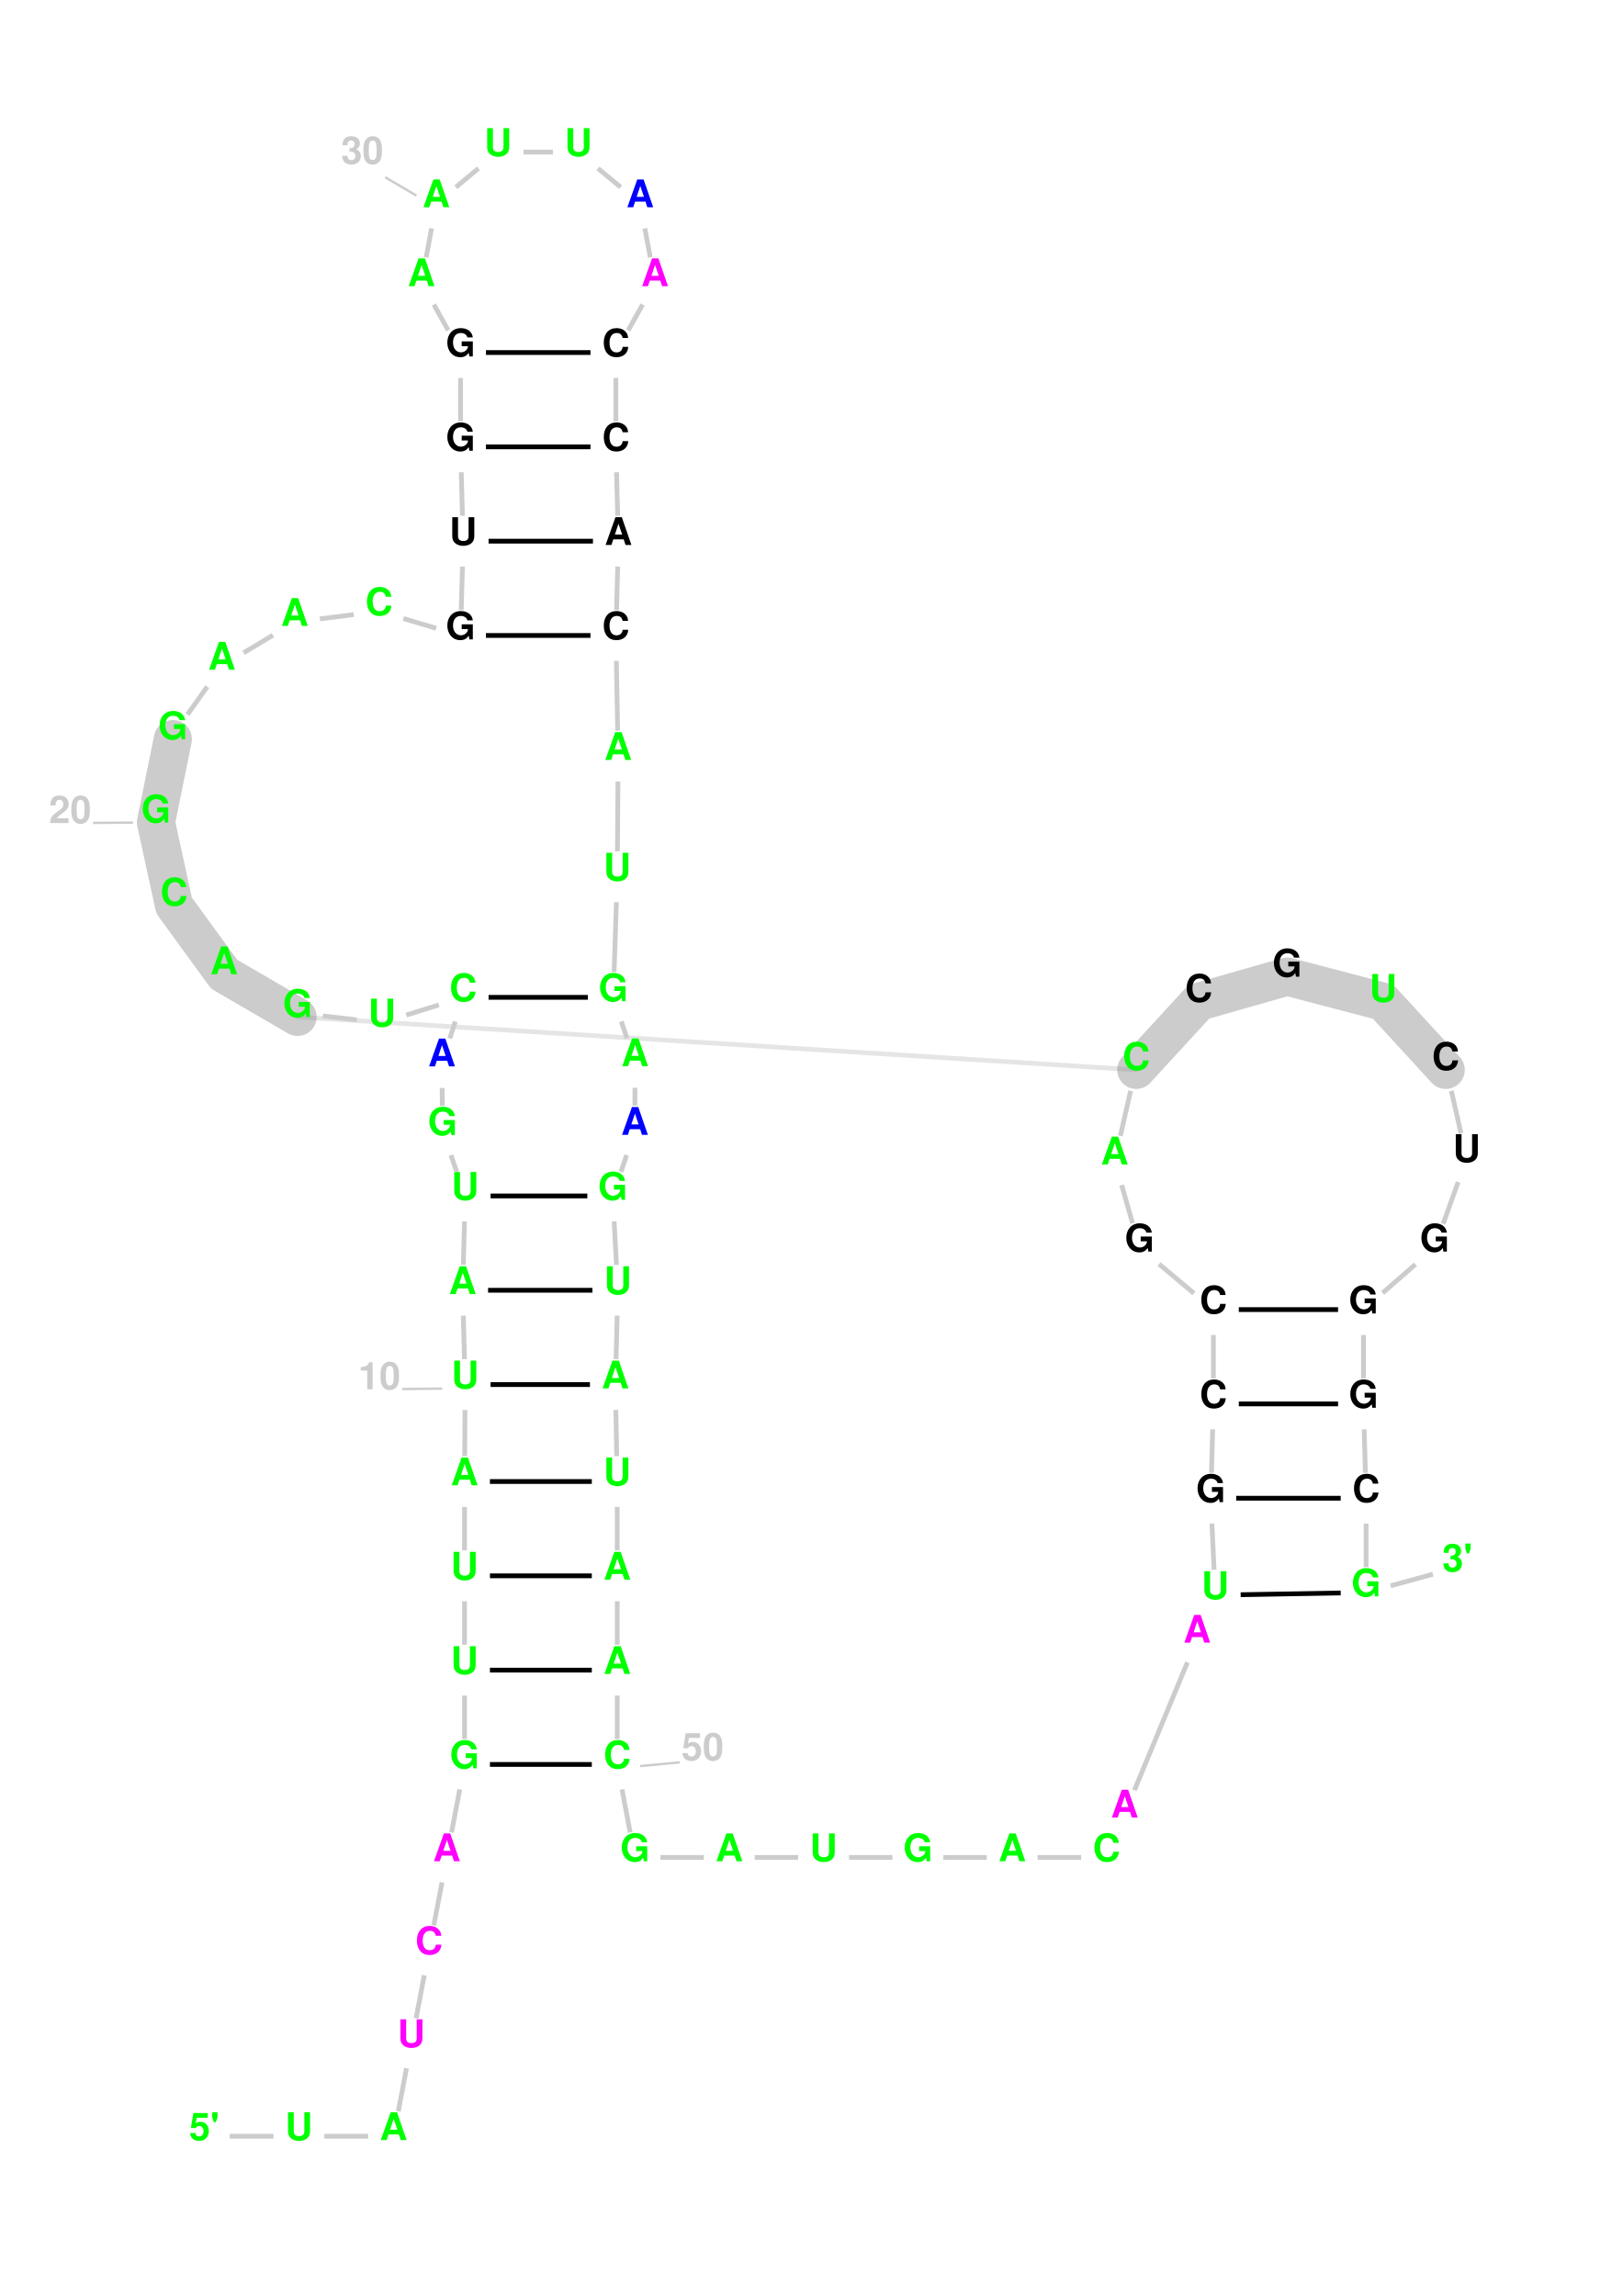
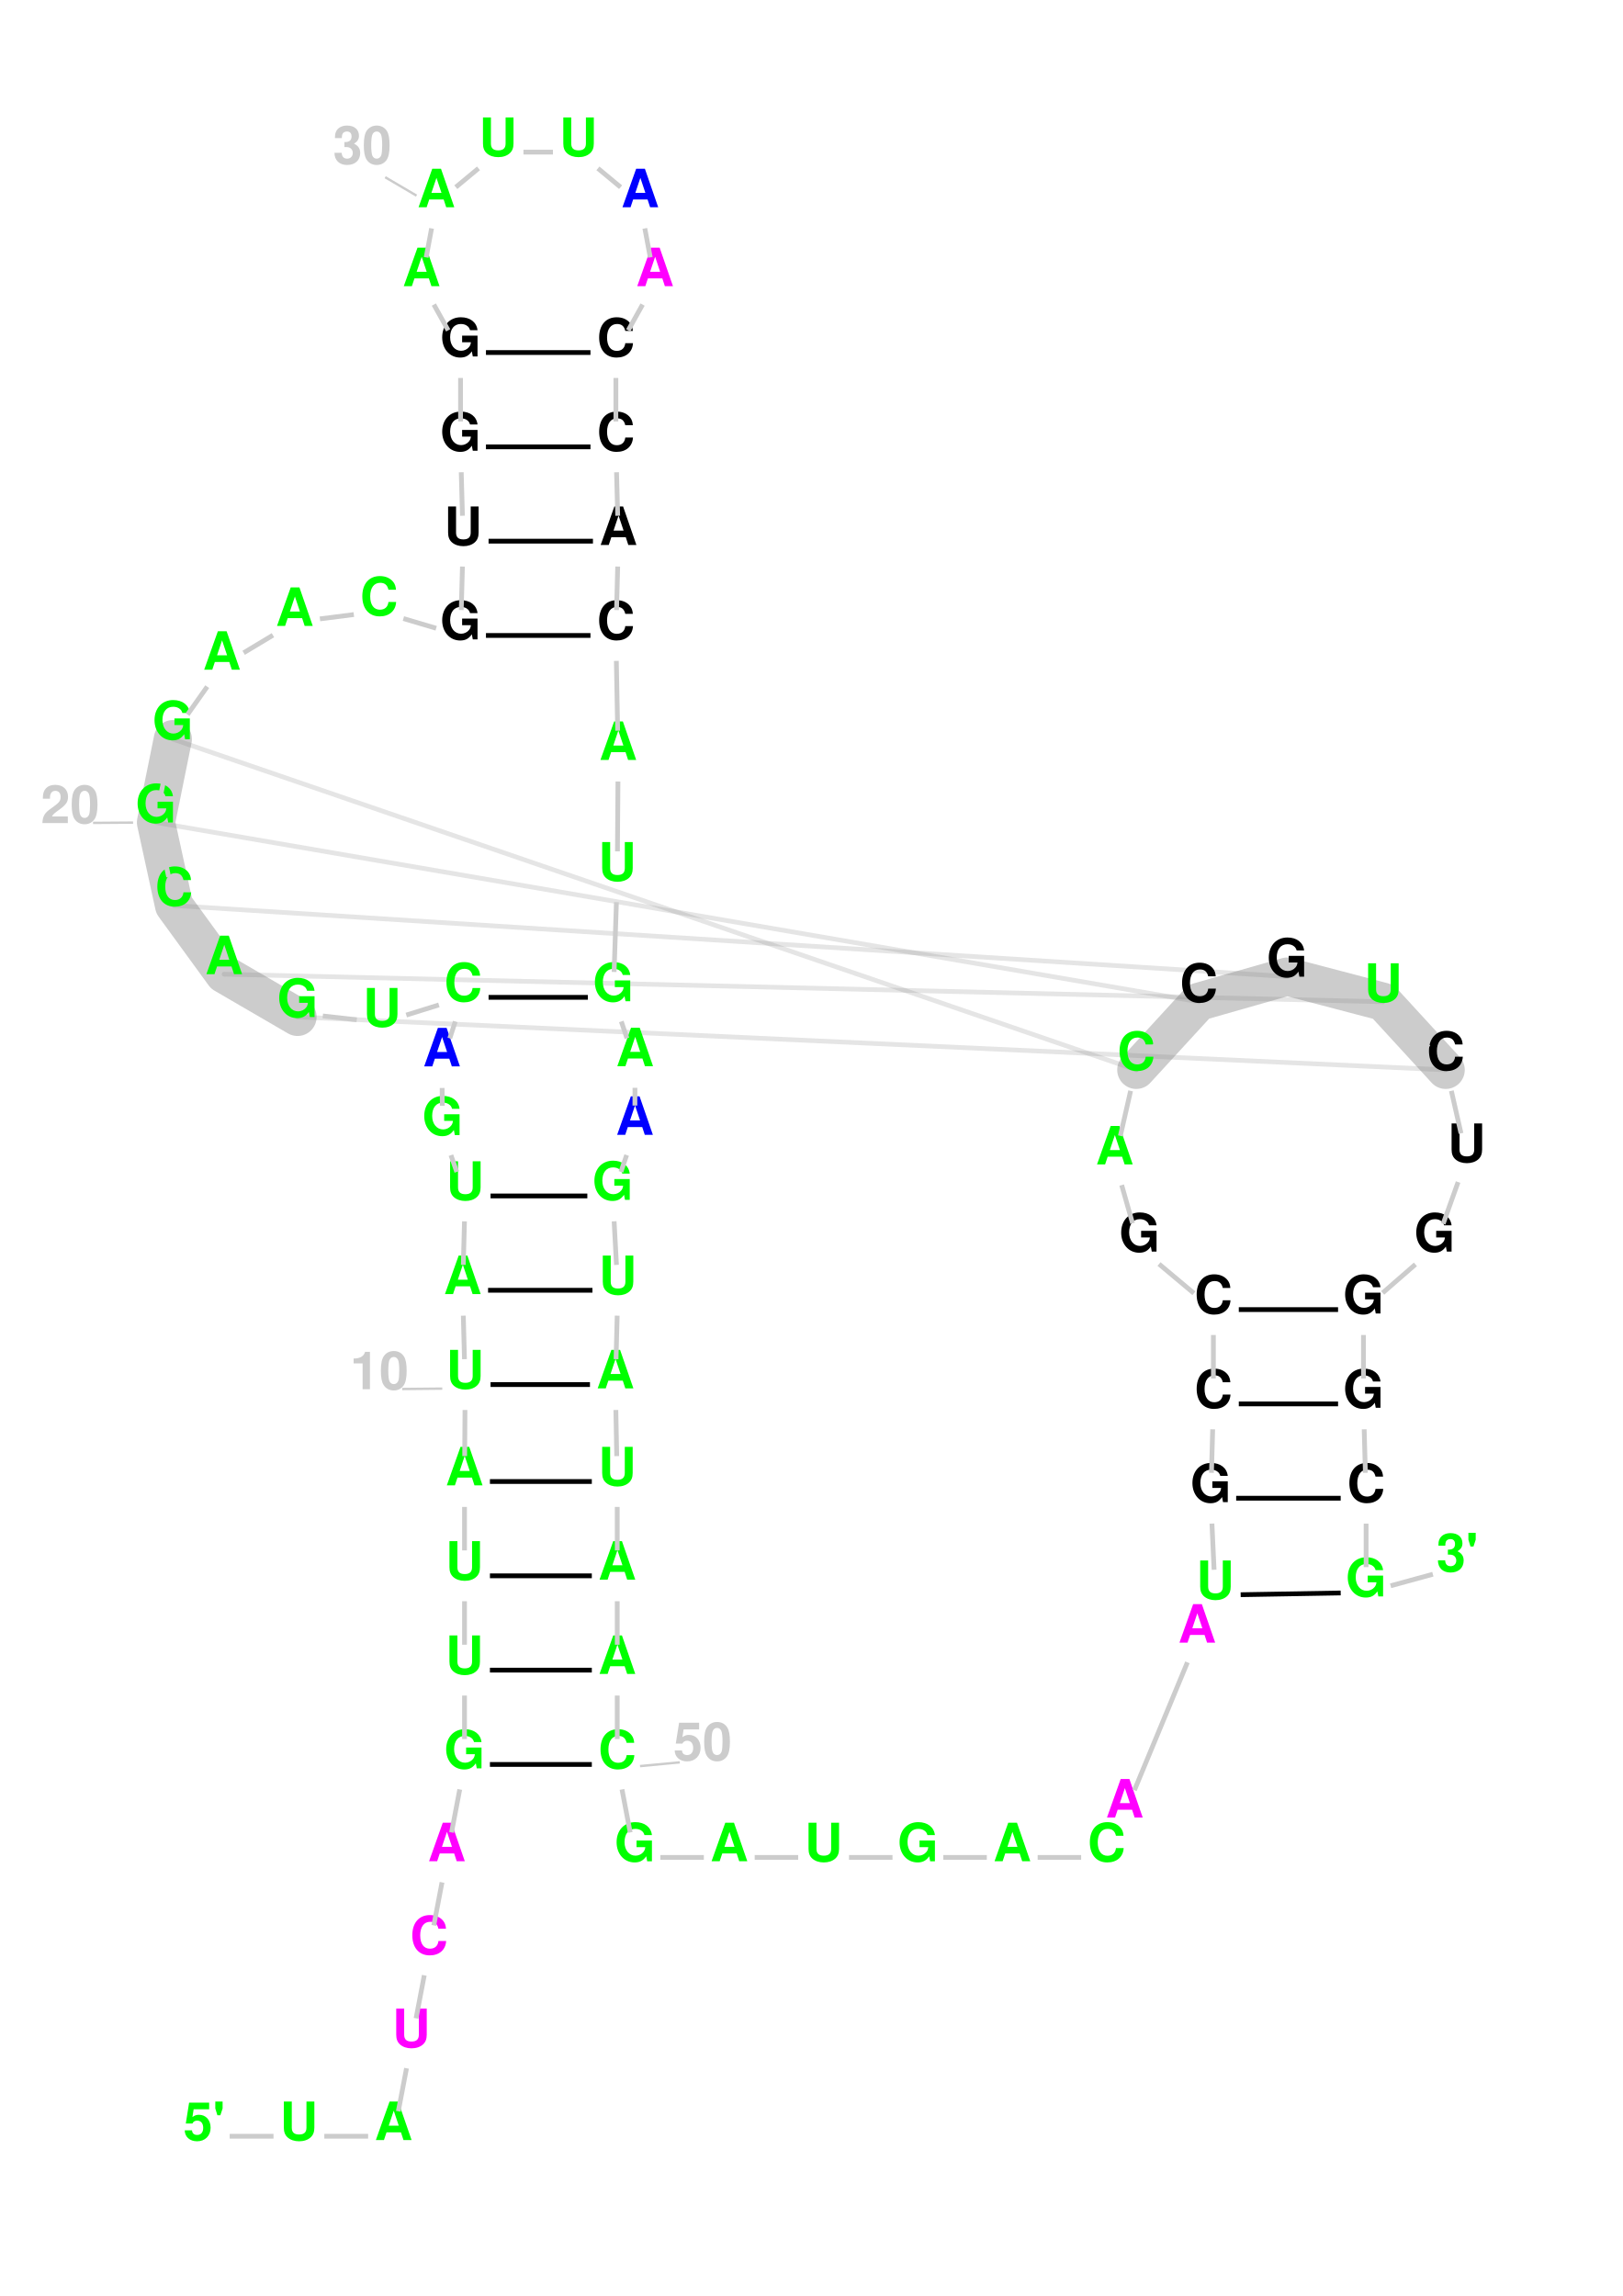
<svg xmlns="http://www.w3.org/2000/svg" width="520.209" height="736.178">
-   <g>
-     <style type="text/css">
+   <g id="r2dt-URS0000868535_32630-RF01750">
+     <g>
+       <style type="text/css">

- 
- circle.red {stroke: rgb(255, 0, 255); fill: none; }
- circle.green {stroke: rgb(0, 255, 0); fill: none; }
- circle.blue {stroke: rgb(0, 0, 255); fill: none; }
- circle.black {stroke: rgb(0, 0, 0); fill: none; }
- circle.gray {stroke: rgb(204, 204, 204); fill: none; }
- circle.brown {stroke: rgb(211.65, 104.55, 30.6); fill: none; }
- line.red {stroke: rgb(255, 0, 255); stroke-width: 1.528; }
- line.green {stroke: rgb(0, 255, 0); stroke-width: 1.528; }
- line.blue {stroke: rgb(0, 0, 255); stroke-width: 1.528; }
- line.black {stroke: rgb(0, 0, 0); stroke-width: 1.528; }
- line.gray {stroke: rgb(204, 204, 204); stroke-width: 1.528; }
- line.brown {stroke: rgb(211.65, 104.55, 30.6); stroke-width: 1.528; }
- line {stroke: rgb(0, 0, 0); }
- text.red {fill: rgb(255, 0, 255); font-size: 12.223px; font-weight: bold; font-family: Helvetica; }
- text.green {fill: rgb(0, 255, 0); font-size: 12.223px; font-weight: bold; font-family: Helvetica; }
- text.blue {fill: rgb(0, 0, 255); font-size: 12.223px; font-weight: bold; font-family: Helvetica; }
- text.black {fill: rgb(0, 0, 0); font-size: 12.223px; font-weight: bold; font-family: Helvetica; }
- text.gray {fill: rgb(204, 204, 204); font-size: 12.223px; font-weight: bold; font-family: Helvetica; }
- text.brown {fill: rgb(211.65, 104.55, 30.6); font-size: 12.223px; font-weight: bold; font-family: Helvetica; }
- text {fill: rgb(0, 0, 0); font-size: 12.223px; font-weight: bold; font-family: Helvetica; text-anchor: middle; alignment-baseline: middle; }
- 
- .pseudoknot_connection{stroke-linecap: round; stroke-opacity: 0.2; stroke-width: 1.5; }
- .pseudoknot_segment1{stroke-linecap: round; stroke-opacity: 0.4; stroke-width: 12.223; }
- .pseudoknot_segment2{stroke-linecap: round; stroke-opacity: 0.4; stroke-width: 12.223; }
- line.numbering-line{stroke: rgb(204, 204, 204); stroke-width: 0.764; }
- line.predicted{stroke: rgb(0, 0, 0); stroke-dasharray: 2; }
- polyline{fill: none; stroke-linejoin: round; }
- template{visibility: hidden; }
- text.numbering-label{fill: rgb(204, 204, 204); }
+ #r2dt-URS0000868535_32630-RF01750 circle.red{stroke: rgb(255, 0, 255); fill: none; }#r2dt-URS0000868535_32630-RF01750 circle.green{stroke: rgb(0, 255, 0); fill: none; }#r2dt-URS0000868535_32630-RF01750 circle.blue{stroke: rgb(0, 0, 255); fill: none; }#r2dt-URS0000868535_32630-RF01750 circle.black{stroke: rgb(0, 0, 0); fill: none; }#r2dt-URS0000868535_32630-RF01750 circle.gray{stroke: rgb(204, 204, 204); fill: none; }#r2dt-URS0000868535_32630-RF01750 circle.brown{stroke: rgb(211.65, 104.55, 30.6); fill: none; }#r2dt-URS0000868535_32630-RF01750 line.red{stroke: rgb(255, 0, 255); stroke-width: 1.528; }#r2dt-URS0000868535_32630-RF01750 line.green{stroke: rgb(0, 255, 0); stroke-width: 1.528; }#r2dt-URS0000868535_32630-RF01750 line.blue{stroke: rgb(0, 0, 255); stroke-width: 1.528; }#r2dt-URS0000868535_32630-RF01750 line.black{stroke: rgb(0, 0, 0); stroke-width: 1.528; }#r2dt-URS0000868535_32630-RF01750 line.gray{stroke: rgb(204, 204, 204); stroke-width: 1.528; }#r2dt-URS0000868535_32630-RF01750 line.brown{stroke: rgb(211.65, 104.55, 30.6); stroke-width: 1.528; }#r2dt-URS0000868535_32630-RF01750 line{stroke: rgb(0, 0, 0); }#r2dt-URS0000868535_32630-RF01750 text.red{fill: rgb(255, 0, 255); font-size: 16.925px; font-weight: bold; font-family: Helvetica; }#r2dt-URS0000868535_32630-RF01750 text.green{fill: rgb(0, 255, 0); font-size: 16.925px; font-weight: bold; font-family: Helvetica; }#r2dt-URS0000868535_32630-RF01750 text.blue{fill: rgb(0, 0, 255); font-size: 16.925px; font-weight: bold; font-family: Helvetica; }#r2dt-URS0000868535_32630-RF01750 text.black{fill: rgb(0, 0, 0); font-size: 16.925px; font-weight: bold; font-family: Helvetica; }#r2dt-URS0000868535_32630-RF01750 text.gray{fill: rgb(204, 204, 204); font-size: 16.925px; font-weight: bold; font-family: Helvetica; }#r2dt-URS0000868535_32630-RF01750 text.brown{fill: rgb(211.65, 104.55, 30.6); font-size: 16.925px; font-weight: bold; font-family: Helvetica; }#r2dt-URS0000868535_32630-RF01750 text{fill: rgb(0, 0, 0); font-size: 16.925px; font-weight: bold; font-family: Helvetica; text-anchor: middle; alignment-baseline: middle; }#r2dt-URS0000868535_32630-RF01750 .pseudoknot_connection{stroke-linecap: round; stroke-opacity: 0.2; stroke-width: 1.5; }#r2dt-URS0000868535_32630-RF01750 .pseudoknot_segment1{stroke-linecap: round; stroke-opacity: 0.4; stroke-width: 12.223; }#r2dt-URS0000868535_32630-RF01750 .pseudoknot_segment2{stroke-linecap: round; stroke-opacity: 0.4; stroke-width: 12.223; }#r2dt-URS0000868535_32630-RF01750 line.numbering-line{stroke: rgb(204, 204, 204); stroke-width: 0.764; }#r2dt-URS0000868535_32630-RF01750 line.predicted{stroke: rgb(0, 0, 0); stroke-dasharray: 2; }#r2dt-URS0000868535_32630-RF01750 polyline{fill: none; stroke-linejoin: round; }#r2dt-URS0000868535_32630-RF01750 template{visibility: hidden; }#r2dt-URS0000868535_32630-RF01750 text.numbering-label{fill: rgb(204, 204, 204); }

</style>
-   </g>
-   <g>
-     <polyline points="95.394 326.064, 71.839 312.36, 55.802 290.327, 50 263.701, 55.416 236.994" class="gray pseudoknot_segment1" stroke="gray" title="Pseudoknot 17:21--65:69(GACGG--CCGUC)" id="pn-17-21-65-69" />
-   </g>
-   <g>
-     <polyline points="364.289 343.043, 384.329 321.203, 412.649 313.123, 443.449 321.203, 463.489 343.043" class="gray pseudoknot_segment2" stroke="gray" title="Pseudoknot 17:21--65:69(GACGG--CCGUC)" id="pn-17-21-65-69" />
-   </g>
-   <g>
-     <polyline points="95.394 326.064, 364.289 343.043" class="gray pseudoknot_connection" stroke="gray" title="Pseudoknot 17:21--65:69(GACGG--CCGUC)" id="pn-17-21-65-69" />
-   </g>
-   <g>
-     <text x="65.489" y="686.178" class="green">5'</text>
-   </g>
-   <g>
-     <text x="95.83" y="686.178" class="green">U</text>
-   </g>
-   <g>
-     <text x="126.171" y="686.178" class="green">A</text>
-   </g>
-   <g>
-     <text x="131.859" y="656.375" class="red">U</text>
-   </g>
-   <g>
-     <text x="137.547" y="626.573" class="red">C</text>
-   </g>
-   <g>
-     <text x="143.236" y="596.77" class="red">A</text>
-   </g>
-   <g>
-     <text x="148.924" y="566.967" class="green">G</text>
-   </g>
-   <g>
-     <line x1="157.073" y1="565.744" x2="189.736" y2="565.744" class="black" />
-   </g>
-   <g>
-     <text x="148.924" y="536.727" class="green">U</text>
-   </g>
-   <g>
-     <line x1="157.073" y1="535.504" x2="189.736" y2="535.504" class="black" />
-   </g>
-   <g>
-     <text x="148.924" y="506.487" class="green">U</text>
-   </g>
-   <g>
-     <line x1="157.073" y1="505.264" x2="189.736" y2="505.264" class="black" />
-   </g>
-   <g>
-     <text x="148.924" y="476.247" class="green">A</text>
-   </g>
-   <g>
-     <line x1="157.073" y1="475.024" x2="189.736" y2="475.024" class="black" />
-   </g>
-   <g>
-     <text x="149.124" y="445.167" class="green">U</text>
-   </g>
-   <g>
-     <line x1="157.273" y1="443.944" x2="189.136" y2="443.944" class="black" />
-   </g>
-   <g>
-     <text x="121.624" y="445.436" class="numbering-label sequential">10</text>
-   </g>
-   <g>
-     <line x1="141.791" y1="445.238" x2="128.958" y2="445.364" class="numbering-line sequential" />
-   </g>
-   <g>
-     <text x="148.324" y="414.927" class="green">A</text>
-   </g>
-   <g>
-     <line x1="156.473" y1="413.704" x2="189.936" y2="413.704" class="black" />
-   </g>
-   <g>
-     <text x="149.124" y="384.687" class="green">U</text>
-   </g>
-   <g>
-     <line x1="157.273" y1="383.464" x2="188.296" y2="383.464" class="black" />
-   </g>
-   <g>
-     <text x="141.887" y="363.914" class="green">G</text>
-   </g>
-   <g>
-     <text x="141.667" y="341.918" class="blue">A</text>
-   </g>
-   <g>
-     <text x="148.488" y="321.005" class="green">C</text>
-   </g>
-   <g>
-     <line x1="156.637" y1="319.783" x2="188.459" y2="319.783" class="black" />
-   </g>
-   <g>
-     <text x="122.473" y="329.119" class="green">U</text>
-   </g>
-   <g>
-     <text x="95.394" y="326.064" class="green">G</text>
-   </g>
-   <g>
-     <text x="71.839" y="312.36" class="green">A</text>
-   </g>
-   <g>
-     <text x="55.802" y="290.327" class="green">C</text>
-   </g>
-   <g>
-     <text x="50" y="263.701" class="green">G</text>
-   </g>
-   <g>
-     <text x="22.499" y="263.9" class="numbering-label sequential">20</text>
-   </g>
-   <g>
-     <line x1="42.666" y1="263.754" x2="29.833" y2="263.847" class="numbering-line sequential" />
-   </g>
-   <g>
-     <text x="55.416" y="236.994" class="green">G</text>
-   </g>
-   <g>
-     <text x="71.132" y="214.731" class="green">A</text>
-   </g>
-   <g>
-     <text x="94.486" y="200.687" class="green">A</text>
-   </g>
-   <g>
-     <text x="121.518" y="197.241" class="green">C</text>
-   </g>
-   <g>
-     <text x="147.648" y="204.977" class="black">G</text>
-   </g>
-   <g>
-     <line x1="155.797" y1="203.755" x2="189.299" y2="203.755" class="black" />
-   </g>
-   <g>
-     <text x="148.488" y="174.737" class="black">U</text>
-   </g>
-   <g>
-     <line x1="156.637" y1="173.515" x2="190.099" y2="173.515" class="black" />
-   </g>
-   <g>
-     <text x="147.648" y="144.497" class="black">G</text>
-   </g>
-   <g>
-     <line x1="155.797" y1="143.275" x2="189.299" y2="143.275" class="black" />
-   </g>
-   <g>
-     <text x="147.648" y="114.257" class="black">G</text>
-   </g>
-   <g>
-     <line x1="155.797" y1="113.035" x2="189.299" y2="113.035" class="black" />
-   </g>
-   <g>
-     <text x="135.125" y="91.758" class="green">A</text>
-   </g>
-   <g>
-     <text x="139.862" y="66.448" class="green">A</text>
-   </g>
-   <g>
-     <text x="116.153" y="52.51" class="numbering-label sequential">30</text>
-   </g>
-   <g>
-     <line x1="133.539" y1="62.731" x2="123.487" y2="56.822" class="numbering-line sequential" />
-   </g>
-   <g>
-     <text x="159.673" y="50" class="green">U</text>
-   </g>
-   <g>
-     <text x="185.423" y="50" class="green">U</text>
-   </g>
-   <g>
-     <text x="205.234" y="66.448" class="blue">A</text>
-   </g>
-   <g>
-     <text x="209.971" y="91.758" class="red">A</text>
-   </g>
-   <g>
-     <text x="197.448" y="114.257" class="black">C</text>
-   </g>
-   <g>
-     <text x="197.448" y="144.497" class="black">C</text>
-   </g>
-   <g>
-     <text x="198.248" y="174.737" class="black">A</text>
-   </g>
-   <g>
-     <text x="197.448" y="204.977" class="black">C</text>
-   </g>
-   <g>
-     <text x="198.175" y="243.656" class="green">A</text>
-   </g>
-   <g>
-     <text x="197.895" y="282.341" class="green">U</text>
-   </g>
-   <g>
-     <text x="196.608" y="321.005" class="green">G</text>
-   </g>
-   <g>
-     <text x="203.583" y="341.866" class="green">A</text>
-   </g>
-   <g>
-     <text x="203.527" y="363.862" class="blue">A</text>
-   </g>
-   <g>
-     <text x="196.444" y="384.687" class="green">G</text>
-   </g>
-   <g>
-     <text x="198.084" y="414.927" class="green">U</text>
-   </g>
-   <g>
-     <text x="197.284" y="445.167" class="green">A</text>
-   </g>
-   <g>
-     <text x="197.884" y="476.247" class="green">U</text>
-   </g>
-   <g>
-     <text x="197.884" y="506.487" class="green">A</text>
-   </g>
-   <g>
-     <text x="197.884" y="536.727" class="green">A</text>
-   </g>
-   <g>
-     <text x="197.884" y="566.967" class="green">C</text>
-   </g>
-   <g>
-     <text x="225.264" y="564.378" class="numbering-label sequential">50</text>
-   </g>
-   <g>
-     <line x1="205.185" y1="566.276" x2="217.93" y2="565.071" class="numbering-line sequential" />
-   </g>
-   <g>
-     <text x="203.562" y="596.772" class="green">G</text>
-   </g>
-   <g>
-     <text x="233.802" y="596.772" class="green">A</text>
-   </g>
-   <g>
-     <text x="264.042" y="596.772" class="green">U</text>
-   </g>
-   <g>
-     <text x="294.282" y="596.772" class="green">G</text>
-   </g>
-   <g>
-     <text x="324.522" y="596.772" class="green">A</text>
-   </g>
-   <g>
-     <text x="354.762" y="596.772" class="green">C</text>
-   </g>
-   <g>
-     <text x="360.57" y="582.757" class="red">A</text>
-   </g>
-   <g>
-     <text x="383.801" y="526.698" class="red">A</text>
-   </g>
-   <g>
-     <text x="389.609" y="512.683" class="green">U</text>
-   </g>
-   <g>
-     <line x1="397.757" y1="511.319" x2="429.822" y2="510.762" class="black" />
-   </g>
-   <g>
-     <text x="388.169" y="481.603" class="black">G</text>
-   </g>
-   <g>
-     <line x1="396.318" y1="480.381" x2="429.821" y2="480.381" class="black" />
-   </g>
-   <g>
-     <text x="389.009" y="451.363" class="black">C</text>
-   </g>
-   <g>
-     <line x1="397.158" y1="450.141" x2="428.981" y2="450.141" class="black" />
-   </g>
-   <g>
-     <text x="389.009" y="421.123" class="black">C</text>
-   </g>
-   <g>
-     <line x1="397.158" y1="419.901" x2="428.981" y2="419.901" class="black" />
-   </g>
-   <g>
-     <text x="365.329" y="401.283" class="black">G</text>
-   </g>
-   <g>
-     <text x="357.369" y="373.363" class="green">A</text>
-   </g>
-   <g>
-     <text x="364.289" y="343.043" class="green">C</text>
-   </g>
-   <g>
-     <text x="384.329" y="321.203" class="black">C</text>
-   </g>
-   <g>
-     <text x="412.649" y="313.123" class="black">G</text>
-   </g>
-   <g>
-     <text x="443.449" y="321.203" class="green">U</text>
-   </g>
-   <g>
-     <text x="463.489" y="343.043" class="black">C</text>
-   </g>
-   <g>
-     <text x="470.209" y="372.563" class="black">U</text>
-   </g>
-   <g>
-     <text x="459.929" y="401.283" class="black">G</text>
-   </g>
-   <g>
-     <text x="437.129" y="421.123" class="black">G</text>
-   </g>
-   <g>
-     <text x="437.129" y="451.363" class="black">G</text>
-   </g>
-   <g>
-     <text x="437.969" y="481.603" class="black">C</text>
-   </g>
-   <g>
-     <text x="437.969" y="511.843" class="green">G</text>
-   </g>
-   <g>
-     <text x="467.23" y="503.819" class="green">3'</text>
-   </g>
-   <g>
-     <line x1="73.637" y1="684.956" x2="87.681" y2="684.956" class="gray" />
-   </g>
-   <g>
-     <line x1="103.978" y1="684.956" x2="118.022" y2="684.956" class="gray" />
-   </g>
-   <g>
-     <line x1="127.698" y1="676.952" x2="130.331" y2="663.157" class="gray" />
-   </g>
-   <g>
-     <line x1="133.387" y1="647.149" x2="136.02" y2="633.354" class="gray" />
-   </g>
-   <g>
-     <line x1="139.075" y1="617.346" x2="141.708" y2="603.551" class="gray" />
-   </g>
-   <g>
-     <line x1="144.764" y1="587.543" x2="147.396" y2="573.749" class="gray" />
-   </g>
-   <g>
-     <line x1="148.924" y1="557.596" x2="148.924" y2="543.653" class="gray" />
-   </g>
-   <g>
-     <line x1="148.924" y1="527.356" x2="148.924" y2="513.413" class="gray" />
-   </g>
-   <g>
-     <line x1="148.924" y1="497.116" x2="148.924" y2="483.173" class="gray" />
-   </g>
-   <g>
-     <line x1="148.977" y1="466.876" x2="149.072" y2="452.093" class="gray" />
-   </g>
-   <g>
-     <line x1="148.909" y1="435.799" x2="148.54" y2="421.85" class="gray" />
-   </g>
-   <g>
-     <line x1="148.54" y1="405.559" x2="148.909" y2="391.61" class="gray" />
-   </g>
-   <g>
-     <line x1="146.443" y1="375.769" x2="144.568" y2="370.387" class="gray" />
-   </g>
-   <g>
-     <line x1="141.805" y1="354.544" x2="141.748" y2="348.844" class="gray" />
-   </g>
-   <g>
-     <line x1="144.194" y1="332.949" x2="145.961" y2="327.53" class="gray" />
-   </g>
-   <g>
-     <line x1="140.709" y1="322.209" x2="130.252" y2="325.47" class="gray" />
-   </g>
-   <g>
-     <line x1="114.375" y1="326.983" x2="103.491" y2="325.755" class="gray" />
-   </g>
-   <g>
-     <line x1="88.35" y1="320.744" x2="78.882" y2="315.235" class="gray" />
-   </g>
-   <g>
-     <line x1="67.044" y1="304.549" x2="60.598" y2="295.693" class="gray" />
-   </g>
-   <g>
-     <line x1="54.067" y1="281.143" x2="51.735" y2="270.441" class="gray" />
-   </g>
-   <g>
-     <line x1="51.62" y1="254.493" x2="53.797" y2="243.757" class="gray" />
-   </g>
-   <g>
-     <line x1="60.116" y1="229.114" x2="66.433" y2="220.166" class="gray" />
-   </g>
-   <g>
-     <line x1="78.116" y1="209.309" x2="87.503" y2="203.664" class="gray" />
-   </g>
-   <g>
-     <line x1="102.569" y1="198.434" x2="113.435" y2="197.049" class="gray" />
-   </g>
-   <g>
-     <line x1="129.331" y1="198.332" x2="139.835" y2="201.441" class="gray" />
-   </g>
-   <g>
-     <line x1="147.874" y1="195.609" x2="148.262" y2="181.66" class="gray" />
-   </g>
-   <g>
-     <line x1="148.262" y1="165.369" x2="147.874" y2="151.42" class="gray" />
-   </g>
-   <g>
-     <line x1="147.648" y1="135.126" x2="147.648" y2="121.183" class="gray" />
-   </g>
-   <g>
-     <line x1="143.685" y1="105.914" x2="139.088" y2="97.656" class="gray" />
-   </g>
-   <g>
-     <line x1="136.624" y1="82.526" x2="138.363" y2="73.235" class="gray" />
-   </g>
-   <g>
-     <line x1="146.131" y1="60.02" x2="153.404" y2="53.983" class="gray" />
-   </g>
-   <g>
-     <line x1="167.822" y1="48.778" x2="177.274" y2="48.778" class="gray" />
-   </g>
-   <g>
-     <line x1="191.692" y1="53.983" x2="198.965" y2="60.02" class="gray" />
-   </g>
-   <g>
-     <line x1="206.733" y1="73.235" x2="208.472" y2="82.526" class="gray" />
-   </g>
-   <g>
-     <line x1="206.008" y1="97.656" x2="201.411" y2="105.914" class="gray" />
-   </g>
-   <g>
-     <line x1="197.448" y1="121.183" x2="197.448" y2="135.126" class="gray" />
-   </g>
-   <g>
-     <line x1="197.663" y1="151.42" x2="198.032" y2="165.369" class="gray" />
-   </g>
-   <g>
-     <line x1="198.032" y1="181.66" x2="197.663" y2="195.609" class="gray" />
-   </g>
-   <g>
-     <line x1="197.601" y1="211.902" x2="198.022" y2="234.286" class="gray" />
-   </g>
-   <g>
-     <line x1="198.116" y1="250.582" x2="197.954" y2="272.97" class="gray" />
-   </g>
-   <g>
-     <line x1="197.624" y1="289.263" x2="196.879" y2="311.639" class="gray" />
-   </g>
-   <g>
-     <line x1="199.192" y1="327.511" x2="200.999" y2="332.916" class="gray" />
-   </g>
-   <g>
-     <line x1="203.562" y1="348.792" x2="203.548" y2="354.491" class="gray" />
-   </g>
-   <g>
-     <line x1="200.903" y1="370.354" x2="199.068" y2="375.75" class="gray" />
-   </g>
-   <g>
-     <line x1="196.885" y1="391.601" x2="197.643" y2="405.568" class="gray" />
-   </g>
-   <g>
-     <line x1="197.869" y1="421.85" x2="197.5" y2="435.799" class="gray" />
-   </g>
-   <g>
-     <line x1="197.441" y1="452.092" x2="197.727" y2="466.877" class="gray" />
-   </g>
-   <g>
-     <line x1="197.884" y1="483.173" x2="197.884" y2="497.116" class="gray" />
-   </g>
-   <g>
-     <line x1="197.884" y1="513.413" x2="197.884" y2="527.356" class="gray" />
-   </g>
-   <g>
-     <line x1="197.884" y1="543.653" x2="197.884" y2="557.596" class="gray" />
-   </g>
-   <g>
-     <line x1="199.409" y1="573.749" x2="202.037" y2="587.545" class="gray" />
-   </g>
-   <g>
-     <line x1="211.711" y1="595.549" x2="225.654" y2="595.549" class="gray" />
-   </g>
-   <g>
-     <line x1="241.951" y1="595.549" x2="255.894" y2="595.549" class="gray" />
-   </g>
-   <g>
-     <line x1="272.191" y1="595.549" x2="286.134" y2="595.549" class="gray" />
-   </g>
-   <g>
-     <line x1="302.431" y1="595.549" x2="316.374" y2="595.549" class="gray" />
-   </g>
-   <g>
-     <line x1="332.671" y1="595.549" x2="346.614" y2="595.549" class="gray" />
-   </g>
-   <g>
-     <line x1="363.69" y1="574.007" x2="380.682" y2="533.004" class="gray" />
-   </g>
-   <g>
-     <line x1="389.232" y1="503.321" x2="388.546" y2="488.521" class="gray" />
-   </g>
-   <g>
-     <line x1="388.395" y1="472.235" x2="388.783" y2="458.286" class="gray" />
-   </g>
-   <g>
-     <line x1="389.009" y1="441.992" x2="389.009" y2="428.05" class="gray" />
-   </g>
-   <g>
-     <line x1="382.763" y1="414.668" x2="371.575" y2="405.294" class="gray" />
-   </g>
-   <g>
-     <line x1="363.095" y1="392.225" x2="359.603" y2="379.977" class="gray" />
-   </g>
-   <g>
-     <line x1="359.182" y1="364.197" x2="362.476" y2="349.765" class="gray" />
-   </g>
-   <g>
-     <line x1="369.798" y1="335.817" x2="378.82" y2="325.985" class="gray" />
-   </g>
-   <g>
-     <line x1="392.165" y1="317.745" x2="404.813" y2="314.137" class="gray" />
-   </g>
-   <g>
-     <line x1="420.531" y1="313.969" x2="435.567" y2="317.913" class="gray" />
-   </g>
-   <g>
-     <line x1="448.958" y1="325.985" x2="457.98" y2="335.817" class="gray" />
-   </g>
-   <g>
-     <line x1="465.298" y1="349.766" x2="468.4" y2="363.396" class="gray" />
-   </g>
-   <g>
-     <line x1="467.463" y1="379.013" x2="462.675" y2="392.389" class="gray" />
-   </g>
-   <g>
-     <line x1="453.782" y1="405.41" x2="443.276" y2="414.552" class="gray" />
-   </g>
-   <g>
-     <line x1="437.129" y1="428.05" x2="437.129" y2="441.992" class="gray" />
-   </g>
-   <g>
-     <line x1="437.355" y1="458.286" x2="437.743" y2="472.235" class="gray" />
-   </g>
-   <g>
-     <line x1="437.969" y1="488.53" x2="437.969" y2="502.472" class="gray" />
-   </g>
-   <g>
-     <line x1="445.828" y1="508.466" x2="459.371" y2="504.752" class="gray" />
+     </g>
+     <g>
+       <polyline points="95.394 326.064, 71.839 312.36, 55.802 290.327, 50 263.701, 55.416 236.994" class="gray pseudoknot_segment1" stroke="gray" title="Pseudoknot 17:21--65:69(GACGG--CCGUC)" id="pn-17-21-65-69" />
+     </g>
+     <g>
+       <polyline points="364.289 343.043, 384.329 321.203, 412.649 313.123, 443.449 321.203, 463.489 343.043" class="gray pseudoknot_segment2" stroke="gray" title="Pseudoknot 17:21--65:69(GACGG--CCGUC)" id="pn-17-21-65-69" />
+     </g>
+     <g>
+       <polyline points="95.394 326.064, 463.489 343.043" class="gray pseudoknot_connection" stroke="gray" title="Pseudoknot 17:21--65:69(GACGG--CCGUC)" id="pn-17-21-65-69" />
+     </g>
+     <g>
+       <polyline points="71.839 312.36, 443.449 321.203" class="gray pseudoknot_connection" stroke="gray" title="Pseudoknot 17:21--65:69(GACGG--CCGUC)" id="pn-17-21-65-69" />
+     </g>
+     <g>
+       <polyline points="55.802 290.327, 412.649 313.123" class="gray pseudoknot_connection" stroke="gray" title="Pseudoknot 17:21--65:69(GACGG--CCGUC)" id="pn-17-21-65-69" />
+     </g>
+     <g>
+       <polyline points="50 263.701, 384.329 321.203" class="gray pseudoknot_connection" stroke="gray" title="Pseudoknot 17:21--65:69(GACGG--CCGUC)" id="pn-17-21-65-69" />
+     </g>
+     <g>
+       <polyline points="55.416 236.994, 364.289 343.043" class="gray pseudoknot_connection" stroke="gray" title="Pseudoknot 17:21--65:69(GACGG--CCGUC)" id="pn-17-21-65-69" />
+     </g>
+     <g>
+       <text x="65.489" y="686.178" class="green">5'</text>
+     </g>
+     <g>
+       <text x="95.83" y="686.178" class="green">U</text>
+     </g>
+     <g>
+       <text x="126.171" y="686.178" class="green">A</text>
+     </g>
+     <g>
+       <text x="131.859" y="656.375" class="red">U</text>
+     </g>
+     <g>
+       <text x="137.547" y="626.573" class="red">C</text>
+     </g>
+     <g>
+       <text x="143.236" y="596.77" class="red">A</text>
+     </g>
+     <g>
+       <text x="148.924" y="566.967" class="green">G</text>
+     </g>
+     <g>
+       <line x1="157.073" y1="565.744" x2="189.736" y2="565.744" class="black" />
+     </g>
+     <g>
+       <text x="148.924" y="536.727" class="green">U</text>
+     </g>
+     <g>
+       <line x1="157.073" y1="535.504" x2="189.736" y2="535.504" class="black" />
+     </g>
+     <g>
+       <text x="148.924" y="506.487" class="green">U</text>
+     </g>
+     <g>
+       <line x1="157.073" y1="505.264" x2="189.736" y2="505.264" class="black" />
+     </g>
+     <g>
+       <text x="148.924" y="476.247" class="green">A</text>
+     </g>
+     <g>
+       <line x1="157.073" y1="475.024" x2="189.736" y2="475.024" class="black" />
+     </g>
+     <g>
+       <text x="149.124" y="445.167" class="green">U</text>
+     </g>
+     <g>
+       <line x1="157.273" y1="443.944" x2="189.136" y2="443.944" class="black" />
+     </g>
+     <g>
+       <text x="121.624" y="445.436" class="numbering-label sequential">10</text>
+     </g>
+     <g>
+       <line x1="141.791" y1="445.238" x2="128.958" y2="445.364" class="numbering-line sequential" />
+     </g>
+     <g>
+       <text x="148.324" y="414.927" class="green">A</text>
+     </g>
+     <g>
+       <line x1="156.473" y1="413.704" x2="189.936" y2="413.704" class="black" />
+     </g>
+     <g>
+       <text x="149.124" y="384.687" class="green">U</text>
+     </g>
+     <g>
+       <line x1="157.273" y1="383.464" x2="188.296" y2="383.464" class="black" />
+     </g>
+     <g>
+       <text x="141.887" y="363.914" class="green">G</text>
+     </g>
+     <g>
+       <text x="141.667" y="341.918" class="blue">A</text>
+     </g>
+     <g>
+       <text x="148.488" y="321.005" class="green">C</text>
+     </g>
+     <g>
+       <line x1="156.637" y1="319.783" x2="188.459" y2="319.783" class="black" />
+     </g>
+     <g>
+       <text x="122.473" y="329.119" class="green">U</text>
+     </g>
+     <g>
+       <text x="95.394" y="326.064" class="green">G</text>
+     </g>
+     <g>
+       <text x="71.839" y="312.36" class="green">A</text>
+     </g>
+     <g>
+       <text x="55.802" y="290.327" class="green">C</text>
+     </g>
+     <g>
+       <text x="50" y="263.701" class="green">G</text>
+     </g>
+     <g>
+       <text x="22.499" y="263.9" class="numbering-label sequential">20</text>
+     </g>
+     <g>
+       <line x1="42.666" y1="263.754" x2="29.833" y2="263.847" class="numbering-line sequential" />
+     </g>
+     <g>
+       <text x="55.416" y="236.994" class="green">G</text>
+     </g>
+     <g>
+       <text x="71.132" y="214.731" class="green">A</text>
+     </g>
+     <g>
+       <text x="94.486" y="200.687" class="green">A</text>
+     </g>
+     <g>
+       <text x="121.518" y="197.241" class="green">C</text>
+     </g>
+     <g>
+       <text x="147.648" y="204.977" class="black">G</text>
+     </g>
+     <g>
+       <line x1="155.797" y1="203.755" x2="189.299" y2="203.755" class="black" />
+     </g>
+     <g>
+       <text x="148.488" y="174.737" class="black">U</text>
+     </g>
+     <g>
+       <line x1="156.637" y1="173.515" x2="190.099" y2="173.515" class="black" />
+     </g>
+     <g>
+       <text x="147.648" y="144.497" class="black">G</text>
+     </g>
+     <g>
+       <line x1="155.797" y1="143.275" x2="189.299" y2="143.275" class="black" />
+     </g>
+     <g>
+       <text x="147.648" y="114.257" class="black">G</text>
+     </g>
+     <g>
+       <line x1="155.797" y1="113.035" x2="189.299" y2="113.035" class="black" />
+     </g>
+     <g>
+       <text x="135.125" y="91.758" class="green">A</text>
+     </g>
+     <g>
+       <text x="139.862" y="66.448" class="green">A</text>
+     </g>
+     <g>
+       <text x="116.153" y="52.51" class="numbering-label sequential">30</text>
+     </g>
+     <g>
+       <line x1="133.539" y1="62.731" x2="123.487" y2="56.822" class="numbering-line sequential" />
+     </g>
+     <g>
+       <text x="159.673" y="50" class="green">U</text>
+     </g>
+     <g>
+       <text x="185.423" y="50" class="green">U</text>
+     </g>
+     <g>
+       <text x="205.234" y="66.448" class="blue">A</text>
+     </g>
+     <g>
+       <text x="209.971" y="91.758" class="red">A</text>
+     </g>
+     <g>
+       <text x="197.448" y="114.257" class="black">C</text>
+     </g>
+     <g>
+       <text x="197.448" y="144.497" class="black">C</text>
+     </g>
+     <g>
+       <text x="198.248" y="174.737" class="black">A</text>
+     </g>
+     <g>
+       <text x="197.448" y="204.977" class="black">C</text>
+     </g>
+     <g>
+       <text x="198.175" y="243.656" class="green">A</text>
+     </g>
+     <g>
+       <text x="197.895" y="282.341" class="green">U</text>
+     </g>
+     <g>
+       <text x="196.608" y="321.005" class="green">G</text>
+     </g>
+     <g>
+       <text x="203.583" y="341.866" class="green">A</text>
+     </g>
+     <g>
+       <text x="203.527" y="363.862" class="blue">A</text>
+     </g>
+     <g>
+       <text x="196.444" y="384.687" class="green">G</text>
+     </g>
+     <g>
+       <text x="198.084" y="414.927" class="green">U</text>
+     </g>
+     <g>
+       <text x="197.284" y="445.167" class="green">A</text>
+     </g>
+     <g>
+       <text x="197.884" y="476.247" class="green">U</text>
+     </g>
+     <g>
+       <text x="197.884" y="506.487" class="green">A</text>
+     </g>
+     <g>
+       <text x="197.884" y="536.727" class="green">A</text>
+     </g>
+     <g>
+       <text x="197.884" y="566.967" class="green">C</text>
+     </g>
+     <g>
+       <text x="225.264" y="564.378" class="numbering-label sequential">50</text>
+     </g>
+     <g>
+       <line x1="205.185" y1="566.276" x2="217.93" y2="565.071" class="numbering-line sequential" />
+     </g>
+     <g>
+       <text x="203.562" y="596.772" class="green">G</text>
+     </g>
+     <g>
+       <text x="233.802" y="596.772" class="green">A</text>
+     </g>
+     <g>
+       <text x="264.042" y="596.772" class="green">U</text>
+     </g>
+     <g>
+       <text x="294.282" y="596.772" class="green">G</text>
+     </g>
+     <g>
+       <text x="324.522" y="596.772" class="green">A</text>
+     </g>
+     <g>
+       <text x="354.762" y="596.772" class="green">C</text>
+     </g>
+     <g>
+       <text x="360.57" y="582.757" class="red">A</text>
+     </g>
+     <g>
+       <text x="383.801" y="526.698" class="red">A</text>
+     </g>
+     <g>
+       <text x="389.609" y="512.683" class="green">U</text>
+     </g>
+     <g>
+       <line x1="397.757" y1="511.319" x2="429.822" y2="510.762" class="black" />
+     </g>
+     <g>
+       <text x="388.169" y="481.603" class="black">G</text>
+     </g>
+     <g>
+       <line x1="396.318" y1="480.381" x2="429.821" y2="480.381" class="black" />
+     </g>
+     <g>
+       <text x="389.009" y="451.363" class="black">C</text>
+     </g>
+     <g>
+       <line x1="397.158" y1="450.141" x2="428.981" y2="450.141" class="black" />
+     </g>
+     <g>
+       <text x="389.009" y="421.123" class="black">C</text>
+     </g>
+     <g>
+       <line x1="397.158" y1="419.901" x2="428.981" y2="419.901" class="black" />
+     </g>
+     <g>
+       <text x="365.329" y="401.283" class="black">G</text>
+     </g>
+     <g>
+       <text x="357.369" y="373.363" class="green">A</text>
+     </g>
+     <g>
+       <text x="364.289" y="343.043" class="green">C</text>
+     </g>
+     <g>
+       <text x="384.329" y="321.203" class="black">C</text>
+     </g>
+     <g>
+       <text x="412.649" y="313.123" class="black">G</text>
+     </g>
+     <g>
+       <text x="443.449" y="321.203" class="green">U</text>
+     </g>
+     <g>
+       <text x="463.489" y="343.043" class="black">C</text>
+     </g>
+     <g>
+       <text x="470.209" y="372.563" class="black">U</text>
+     </g>
+     <g>
+       <text x="459.929" y="401.283" class="black">G</text>
+     </g>
+     <g>
+       <text x="437.129" y="421.123" class="black">G</text>
+     </g>
+     <g>
+       <text x="437.129" y="451.363" class="black">G</text>
+     </g>
+     <g>
+       <text x="437.969" y="481.603" class="black">C</text>
+     </g>
+     <g>
+       <text x="437.969" y="511.843" class="green">G</text>
+     </g>
+     <g>
+       <text x="467.23" y="503.819" class="green">3'</text>
+     </g>
+     <g>
+       <line x1="73.637" y1="684.956" x2="87.681" y2="684.956" class="gray" />
+     </g>
+     <g>
+       <line x1="103.978" y1="684.956" x2="118.022" y2="684.956" class="gray" />
+     </g>
+     <g>
+       <line x1="127.698" y1="676.952" x2="130.331" y2="663.157" class="gray" />
+     </g>
+     <g>
+       <line x1="133.387" y1="647.149" x2="136.02" y2="633.354" class="gray" />
+     </g>
+     <g>
+       <line x1="139.075" y1="617.346" x2="141.708" y2="603.551" class="gray" />
+     </g>
+     <g>
+       <line x1="144.764" y1="587.543" x2="147.396" y2="573.749" class="gray" />
+     </g>
+     <g>
+       <line x1="148.924" y1="557.596" x2="148.924" y2="543.653" class="gray" />
+     </g>
+     <g>
+       <line x1="148.924" y1="527.356" x2="148.924" y2="513.413" class="gray" />
+     </g>
+     <g>
+       <line x1="148.924" y1="497.116" x2="148.924" y2="483.173" class="gray" />
+     </g>
+     <g>
+       <line x1="148.977" y1="466.876" x2="149.072" y2="452.093" class="gray" />
+     </g>
+     <g>
+       <line x1="148.909" y1="435.799" x2="148.54" y2="421.85" class="gray" />
+     </g>
+     <g>
+       <line x1="148.54" y1="405.559" x2="148.909" y2="391.61" class="gray" />
+     </g>
+     <g>
+       <line x1="146.443" y1="375.769" x2="144.568" y2="370.387" class="gray" />
+     </g>
+     <g>
+       <line x1="141.805" y1="354.544" x2="141.748" y2="348.844" class="gray" />
+     </g>
+     <g>
+       <line x1="144.194" y1="332.949" x2="145.961" y2="327.53" class="gray" />
+     </g>
+     <g>
+       <line x1="140.709" y1="322.209" x2="130.252" y2="325.47" class="gray" />
+     </g>
+     <g>
+       <line x1="114.375" y1="326.983" x2="103.491" y2="325.755" class="gray" />
+     </g>
+     <g>
+       <line x1="88.35" y1="320.744" x2="78.882" y2="315.235" class="gray" />
+     </g>
+     <g>
+       <line x1="67.044" y1="304.549" x2="60.598" y2="295.693" class="gray" />
+     </g>
+     <g>
+       <line x1="54.067" y1="281.143" x2="51.735" y2="270.441" class="gray" />
+     </g>
+     <g>
+       <line x1="51.62" y1="254.493" x2="53.797" y2="243.757" class="gray" />
+     </g>
+     <g>
+       <line x1="60.116" y1="229.114" x2="66.433" y2="220.166" class="gray" />
+     </g>
+     <g>
+       <line x1="78.116" y1="209.309" x2="87.503" y2="203.664" class="gray" />
+     </g>
+     <g>
+       <line x1="102.569" y1="198.434" x2="113.435" y2="197.049" class="gray" />
+     </g>
+     <g>
+       <line x1="129.331" y1="198.332" x2="139.835" y2="201.441" class="gray" />
+     </g>
+     <g>
+       <line x1="147.874" y1="195.609" x2="148.262" y2="181.66" class="gray" />
+     </g>
+     <g>
+       <line x1="148.262" y1="165.369" x2="147.874" y2="151.42" class="gray" />
+     </g>
+     <g>
+       <line x1="147.648" y1="135.126" x2="147.648" y2="121.183" class="gray" />
+     </g>
+     <g>
+       <line x1="143.685" y1="105.914" x2="139.088" y2="97.656" class="gray" />
+     </g>
+     <g>
+       <line x1="136.624" y1="82.526" x2="138.363" y2="73.235" class="gray" />
+     </g>
+     <g>
+       <line x1="146.131" y1="60.02" x2="153.404" y2="53.983" class="gray" />
+     </g>
+     <g>
+       <line x1="167.822" y1="48.778" x2="177.274" y2="48.778" class="gray" />
+     </g>
+     <g>
+       <line x1="191.692" y1="53.983" x2="198.965" y2="60.02" class="gray" />
+     </g>
+     <g>
+       <line x1="206.733" y1="73.235" x2="208.472" y2="82.526" class="gray" />
+     </g>
+     <g>
+       <line x1="206.008" y1="97.656" x2="201.411" y2="105.914" class="gray" />
+     </g>
+     <g>
+       <line x1="197.448" y1="121.183" x2="197.448" y2="135.126" class="gray" />
+     </g>
+     <g>
+       <line x1="197.663" y1="151.42" x2="198.032" y2="165.369" class="gray" />
+     </g>
+     <g>
+       <line x1="198.032" y1="181.66" x2="197.663" y2="195.609" class="gray" />
+     </g>
+     <g>
+       <line x1="197.601" y1="211.902" x2="198.022" y2="234.286" class="gray" />
+     </g>
+     <g>
+       <line x1="198.116" y1="250.582" x2="197.954" y2="272.97" class="gray" />
+     </g>
+     <g>
+       <line x1="197.624" y1="289.263" x2="196.879" y2="311.639" class="gray" />
+     </g>
+     <g>
+       <line x1="199.192" y1="327.511" x2="200.999" y2="332.916" class="gray" />
+     </g>
+     <g>
+       <line x1="203.562" y1="348.792" x2="203.548" y2="354.491" class="gray" />
+     </g>
+     <g>
+       <line x1="200.903" y1="370.354" x2="199.068" y2="375.75" class="gray" />
+     </g>
+     <g>
+       <line x1="196.885" y1="391.601" x2="197.643" y2="405.568" class="gray" />
+     </g>
+     <g>
+       <line x1="197.869" y1="421.85" x2="197.5" y2="435.799" class="gray" />
+     </g>
+     <g>
+       <line x1="197.441" y1="452.092" x2="197.727" y2="466.877" class="gray" />
+     </g>
+     <g>
+       <line x1="197.884" y1="483.173" x2="197.884" y2="497.116" class="gray" />
+     </g>
+     <g>
+       <line x1="197.884" y1="513.413" x2="197.884" y2="527.356" class="gray" />
+     </g>
+     <g>
+       <line x1="197.884" y1="543.653" x2="197.884" y2="557.596" class="gray" />
+     </g>
+     <g>
+       <line x1="199.409" y1="573.749" x2="202.037" y2="587.545" class="gray" />
+     </g>
+     <g>
+       <line x1="211.711" y1="595.549" x2="225.654" y2="595.549" class="gray" />
+     </g>
+     <g>
+       <line x1="241.951" y1="595.549" x2="255.894" y2="595.549" class="gray" />
+     </g>
+     <g>
+       <line x1="272.191" y1="595.549" x2="286.134" y2="595.549" class="gray" />
+     </g>
+     <g>
+       <line x1="302.431" y1="595.549" x2="316.374" y2="595.549" class="gray" />
+     </g>
+     <g>
+       <line x1="332.671" y1="595.549" x2="346.614" y2="595.549" class="gray" />
+     </g>
+     <g>
+       <line x1="363.69" y1="574.007" x2="380.682" y2="533.004" class="gray" />
+     </g>
+     <g>
+       <line x1="389.232" y1="503.321" x2="388.546" y2="488.521" class="gray" />
+     </g>
+     <g>
+       <line x1="388.395" y1="472.235" x2="388.783" y2="458.286" class="gray" />
+     </g>
+     <g>
+       <line x1="389.009" y1="441.992" x2="389.009" y2="428.05" class="gray" />
+     </g>
+     <g>
+       <line x1="382.763" y1="414.668" x2="371.575" y2="405.294" class="gray" />
+     </g>
+     <g>
+       <line x1="363.095" y1="392.225" x2="359.603" y2="379.977" class="gray" />
+     </g>
+     <g>
+       <line x1="359.182" y1="364.197" x2="362.476" y2="349.765" class="gray" />
+     </g>
+     <g>
+       <line x1="369.798" y1="335.817" x2="378.82" y2="325.985" class="gray" />
+     </g>
+     <g>
+       <line x1="392.165" y1="317.745" x2="404.813" y2="314.137" class="gray" />
+     </g>
+     <g>
+       <line x1="420.531" y1="313.969" x2="435.567" y2="317.913" class="gray" />
+     </g>
+     <g>
+       <line x1="448.958" y1="325.985" x2="457.98" y2="335.817" class="gray" />
+     </g>
+     <g>
+       <line x1="465.298" y1="349.766" x2="468.4" y2="363.396" class="gray" />
+     </g>
+     <g>
+       <line x1="467.463" y1="379.013" x2="462.675" y2="392.389" class="gray" />
+     </g>
+     <g>
+       <line x1="453.782" y1="405.41" x2="443.276" y2="414.552" class="gray" />
+     </g>
+     <g>
+       <line x1="437.129" y1="428.05" x2="437.129" y2="441.992" class="gray" />
+     </g>
+     <g>
+       <line x1="437.355" y1="458.286" x2="437.743" y2="472.235" class="gray" />
+     </g>
+     <g>
+       <line x1="437.969" y1="488.53" x2="437.969" y2="502.472" class="gray" />
+     </g>
+     <g>
+       <line x1="445.828" y1="508.466" x2="459.371" y2="504.752" class="gray" />
+     </g>
  </g>
</svg>
